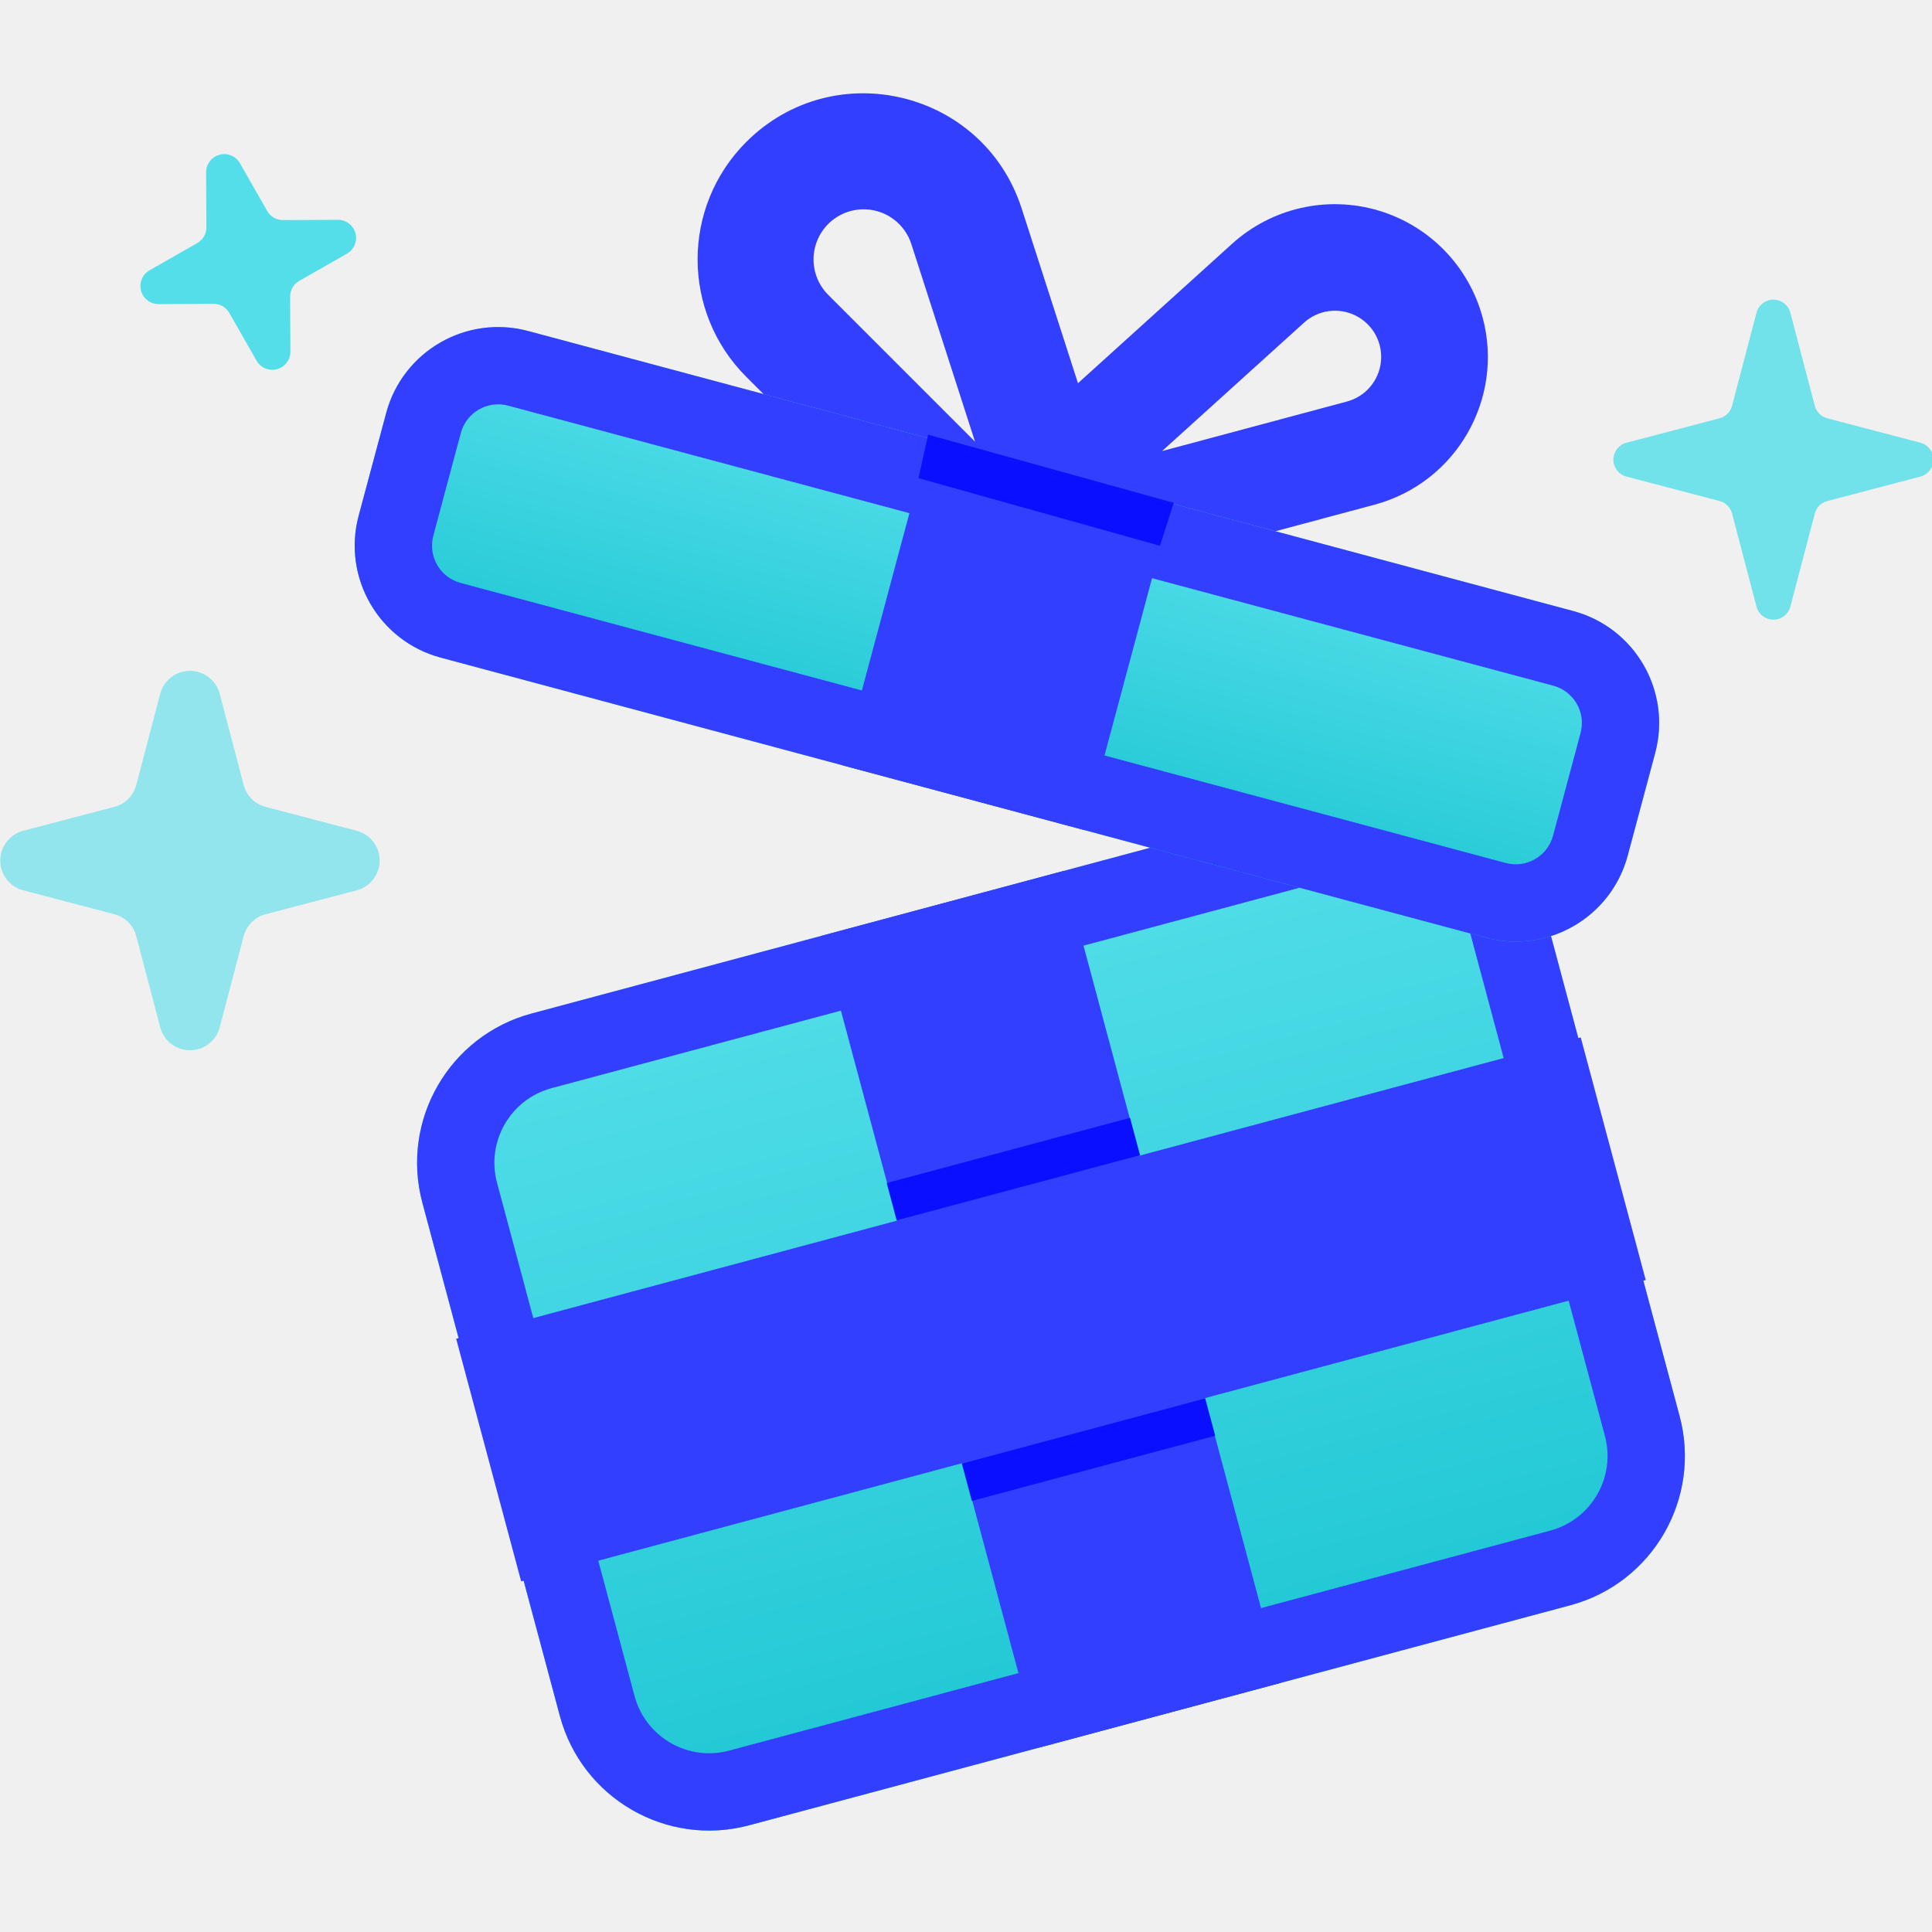
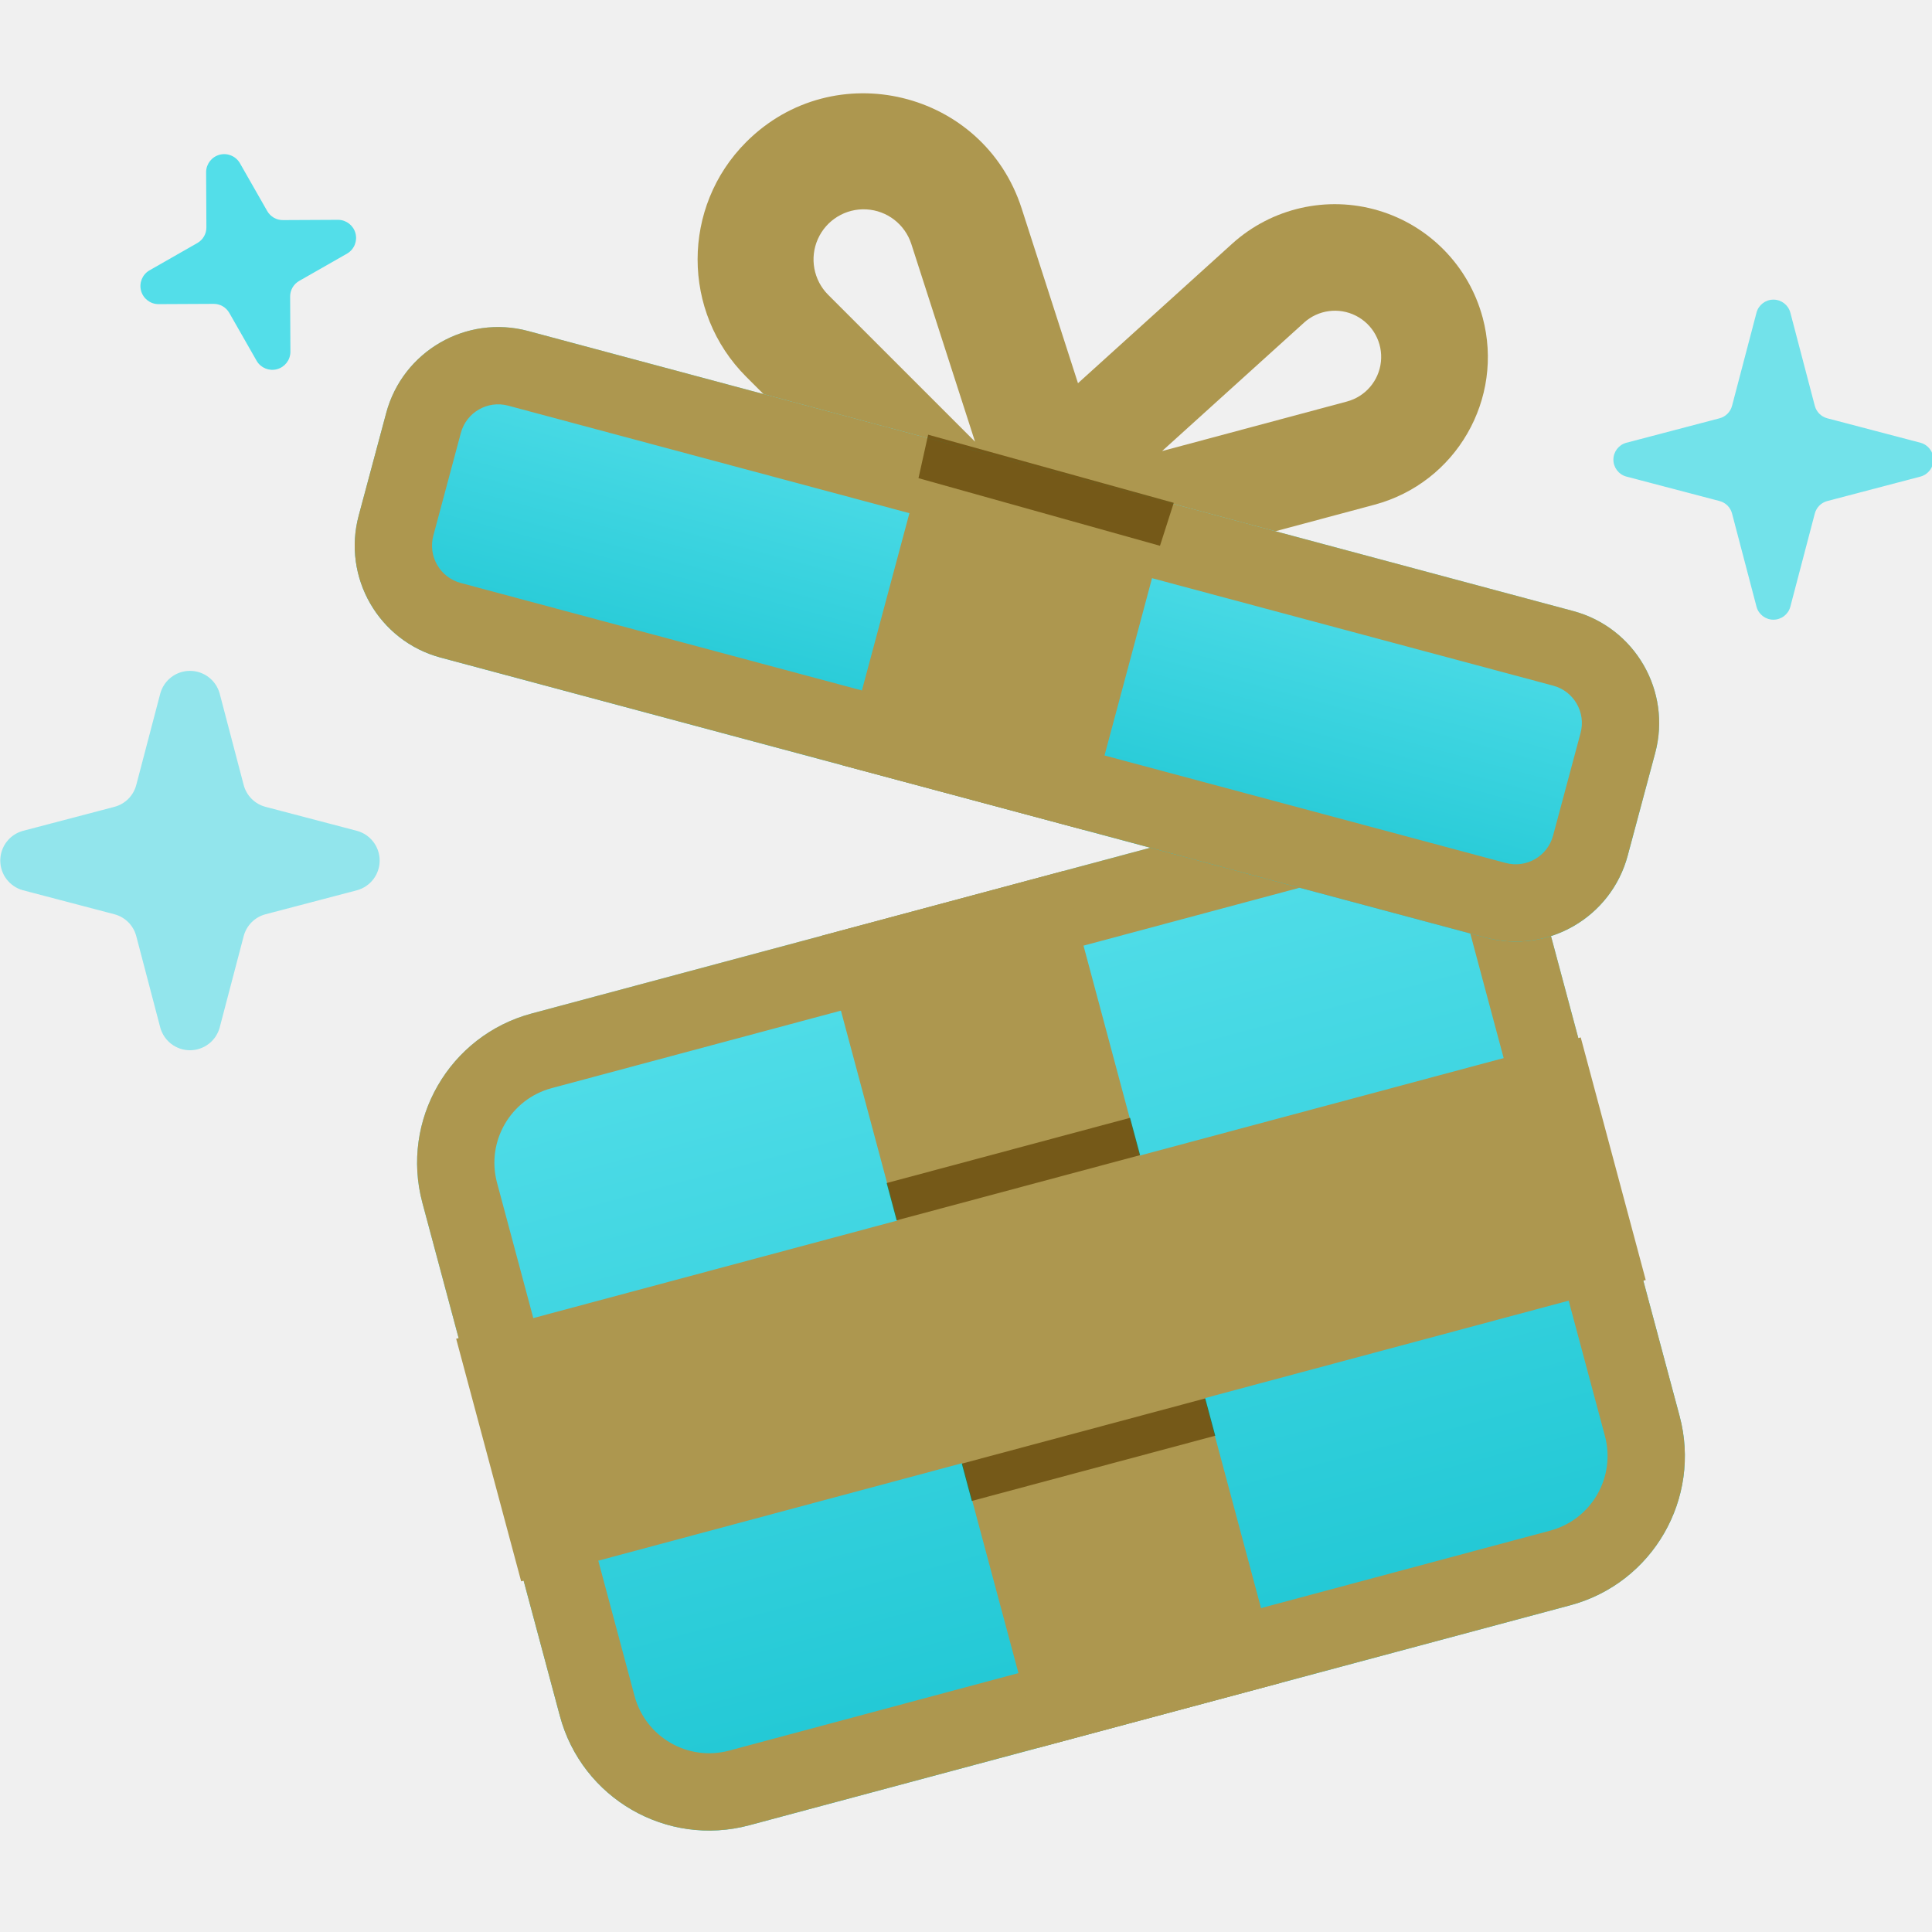
<svg xmlns="http://www.w3.org/2000/svg" width="64" height="64" fill="none">
-   <style>.B{fill-rule:evenodd}.C{fill:#333FFF}</style>
+   <style>.B{fill-rule:evenodd}.C{fill:#AD974F}</style>
  <g clip-path="url(#C)">
    <g class="B C">
      <path d="M43.194 10.691a1.53 1.53 0 1 1 1.421 2.611l-6.119 1.64 4.698-4.25zm5.919-.177a5.07 5.07 0 0 0-8.291-2.445l-9.802 8.868c-1.46 1.321-.158 3.712 1.744 3.203l12.768-3.421c2.702-.724 4.306-3.502 3.582-6.204z" />
      <path d="M30.189 8.084a1.66 1.66 0 1 0-2.754 1.683l4.864 4.864-2.11-6.547zm-5.469-3.38c2.908-2.908 7.862-1.712 9.124 2.202l4.403 13.66c.656 2.035-1.867 3.577-3.378 2.065L24.72 12.482a5.5 5.5 0 0 1 0-7.778z" />
    </g>
    <g fill="#53dee9">
      <path d="M7.276 34.043a1.02 1.02 0 0 1-1.966 0l-.796-3.032c-.093-.355-.37-.632-.725-.725l-3.032-.796a1.02 1.02 0 0 1 0-1.966l3.032-.796c.355-.093.632-.37.725-.725l.796-3.032a1.02 1.02 0 0 1 1.966 0l.796 3.032c.093.355.37.632.725.725l3.032.796a1.02 1.02 0 0 1 0 1.966l-3.032.796c-.355.093-.632.37-.725.725l-.796 3.032z" opacity=".6" />
      <path d="M9.62 11.664a.6.6 0 0 1-1.113.298l-.911-1.596c-.107-.187-.305-.302-.52-.3l-1.837.009a.6.6 0 0 1-.298-1.113l1.596-.911c.187-.107.302-.305.3-.52l-.009-1.838a.6.6 0 0 1 1.113-.298l.911 1.596c.107.187.305.302.52.3l1.837-.009a.6.6 0 0 1 .298 1.113l-1.596.911c-.187.107-.302.305-.3.52l.009 1.838z" />
      <path d="M53.871 15.786a.58.58 0 0 1 0-1.118l3.093-.812a.58.58 0 0 0 .412-.412l.812-3.093a.58.58 0 0 1 1.118 0l.812 3.093a.58.58 0 0 0 .412.412l3.093.812a.58.58 0 0 1 0 1.118l-3.093.812a.58.58 0 0 0-.412.412l-.812 3.093a.58.58 0 0 1-1.118 0l-.812-3.093c-.053-.202-.21-.359-.412-.412l-3.093-.812z" opacity=".8" />
    </g>
    <path fill="url(#A)" d="M51.083 29.906a5.12 5.12 0 0 0-6.271-3.62l-27.2 7.288a5.12 5.12 0 0 0-3.62 6.271l4.555 17a5.12 5.12 0 0 0 6.271 3.62l27.2-7.288a5.12 5.12 0 0 0 3.62-6.271l-4.555-17z" />
    <g class="C">
      <path d="M18.274 36.046l27.201-7.288a2.56 2.56 0 0 1 3.135 1.81l4.555 17a2.56 2.56 0 0 1-1.81 3.135l-27.2 7.288a2.56 2.56 0 0 1-3.135-1.81l-4.555-17a2.56 2.56 0 0 1 1.81-3.135zm26.538-9.761a5.12 5.12 0 0 1 6.271 3.62l4.555 17a5.12 5.12 0 0 1-3.62 6.271l-27.2 7.288a5.12 5.12 0 0 1-6.271-3.62l-4.555-17a5.12 5.12 0 0 1 3.62-6.271l27.2-7.288z" class="B" />
      <path d="M35.23 28.853l-8.036 2.153 7.206 26.891 8.036-2.153-7.206-26.891z" />
      <path d="M54.517 42.402l-2.153-8.036-37.253 9.982 2.153 8.036 37.253-9.982z" />
    </g>
    <g style="mix-blend-mode:multiply" class="B C">
      <path d="M39.926 46.324l-8.065 2.161.331 1.236 8.065-2.161-.331-1.236zm-10.224-5.898l8.065-2.161-.331-1.236-8.065 2.161.331 1.236z" />
    </g>
    <path fill="url(#B)" d="M54.831 24.945a3.84 3.84 0 0 0-2.715-4.703l-34.619-9.276a3.84 3.84 0 0 0-4.703 2.715l-.911 3.4a3.84 3.84 0 0 0 2.715 4.703l34.619 9.276a3.84 3.84 0 0 0 4.703-2.715l.911-3.4z" />
    <g class="C">
      <path d="M16.834 13.438l34.619 9.276a1.28 1.28 0 0 1 .905 1.568l-.911 3.4a1.28 1.28 0 0 1-1.568.905L15.26 19.311a1.28 1.28 0 0 1-.905-1.568l.911-3.4a1.28 1.28 0 0 1 1.568-.905zm35.281 6.803a3.84 3.84 0 0 1 2.715 4.703l-.911 3.4a3.84 3.84 0 0 1-4.703 2.715l-34.619-9.276a3.84 3.84 0 0 1-2.715-4.703l.911-3.4a3.84 3.84 0 0 1 4.703-2.715l34.619 9.276z" class="B" />
      <path d="M38.824 16.68l-8.036-2.153-2.899 10.818 8.037 2.153 2.899-10.818z" />
    </g>
    <g style="mix-blend-mode:multiply" class="B C">
      <path d="M38.426 18.08l-8-2.24.32-1.44 8.136 2.257-.456 1.423z" />
    </g>
  </g>
  <defs>
    <linearGradient id="A" x1="31.212" x2="38.417" y1="29.929" y2="56.821" gradientUnits="userSpaceOnUse">
      <stop stop-color="#53dee9" />
      <stop offset="1" stop-color="#1fc7d4" />
    </linearGradient>
    <linearGradient id="B" x1="34.806" x2="31.907" y1="15.604" y2="26.422" gradientUnits="userSpaceOnUse">
      <stop stop-color="#53dee9" />
      <stop offset="1" stop-color="#1fc7d4" />
    </linearGradient>
    <clipPath id="C">
      <path fill="#fff" d="M0 0h64v64H0z" />
    </clipPath>
  </defs>
</svg>
